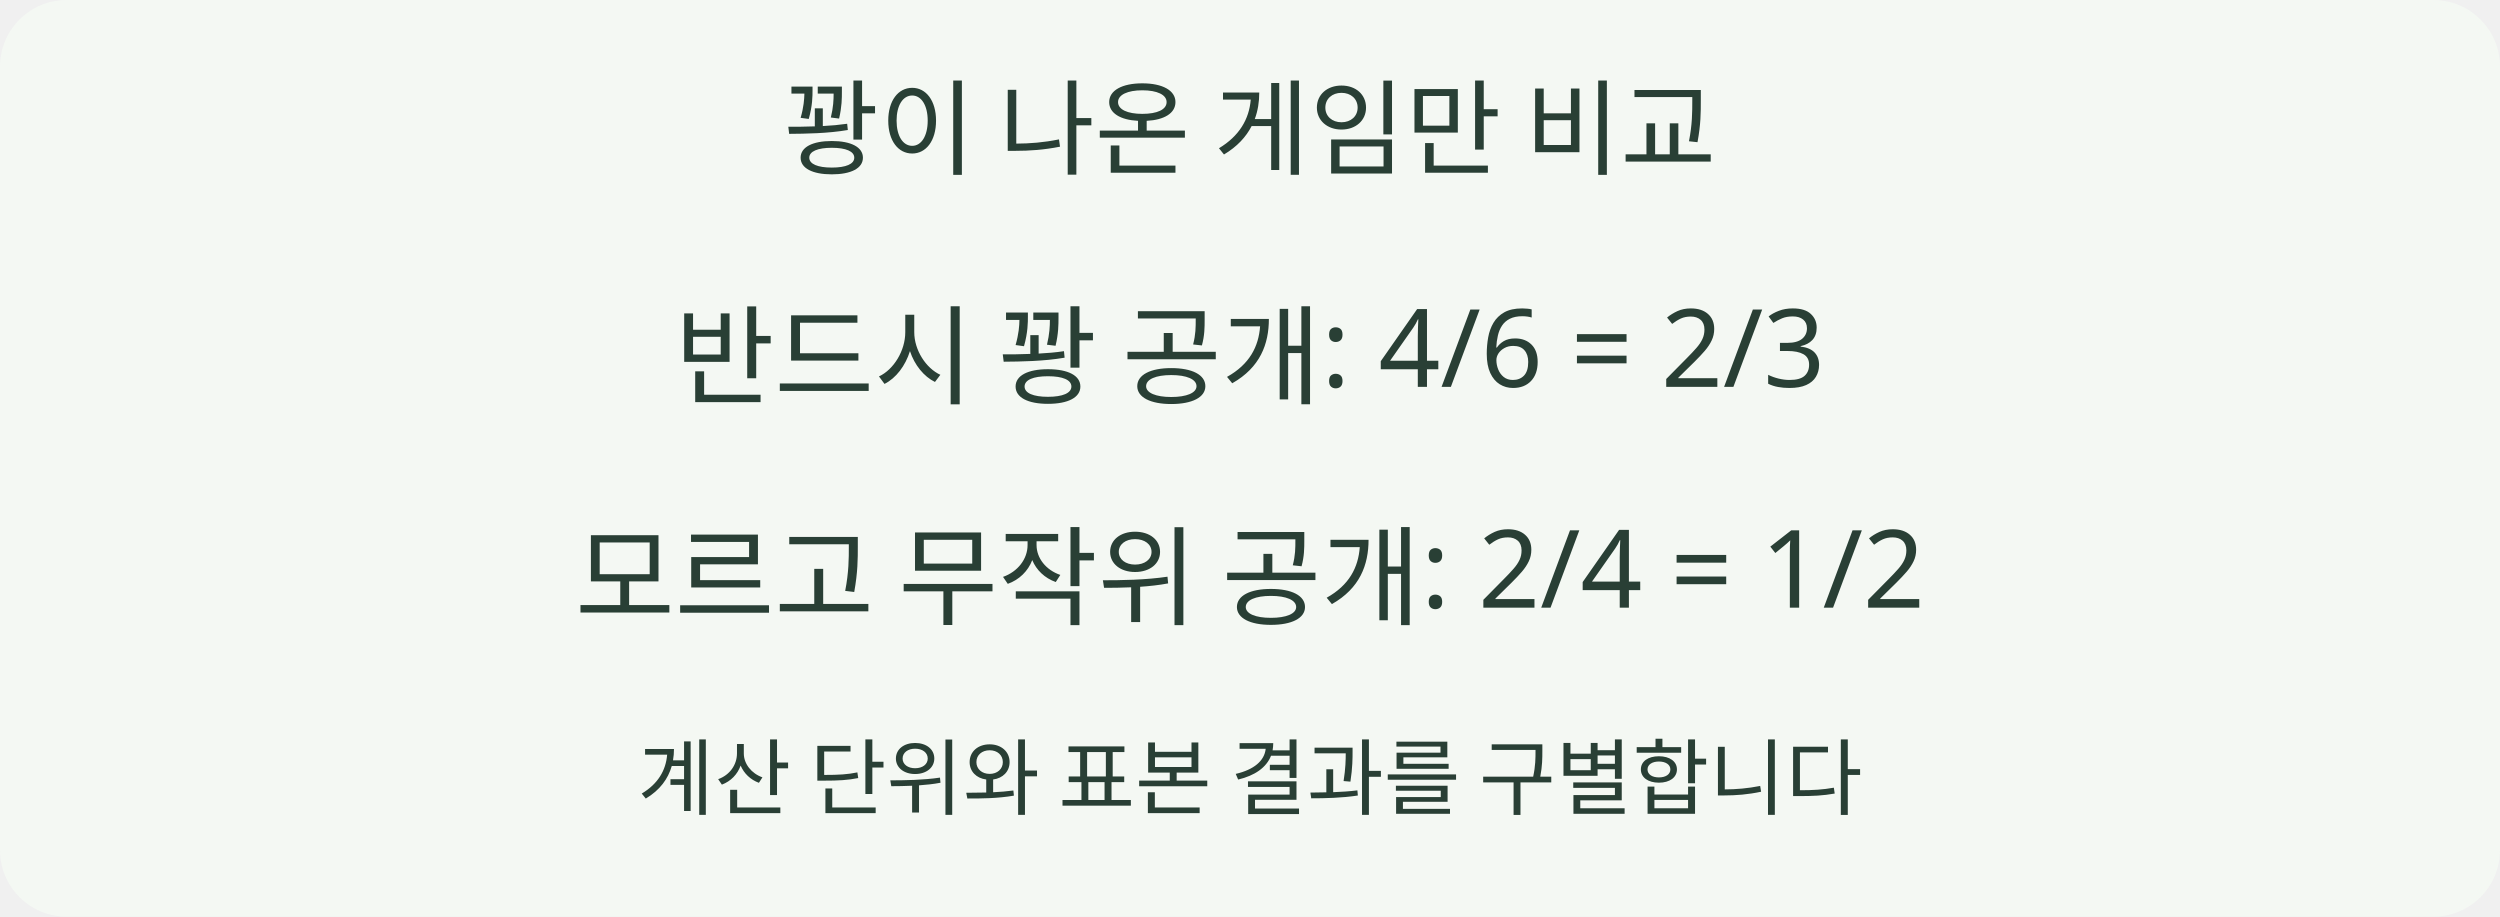
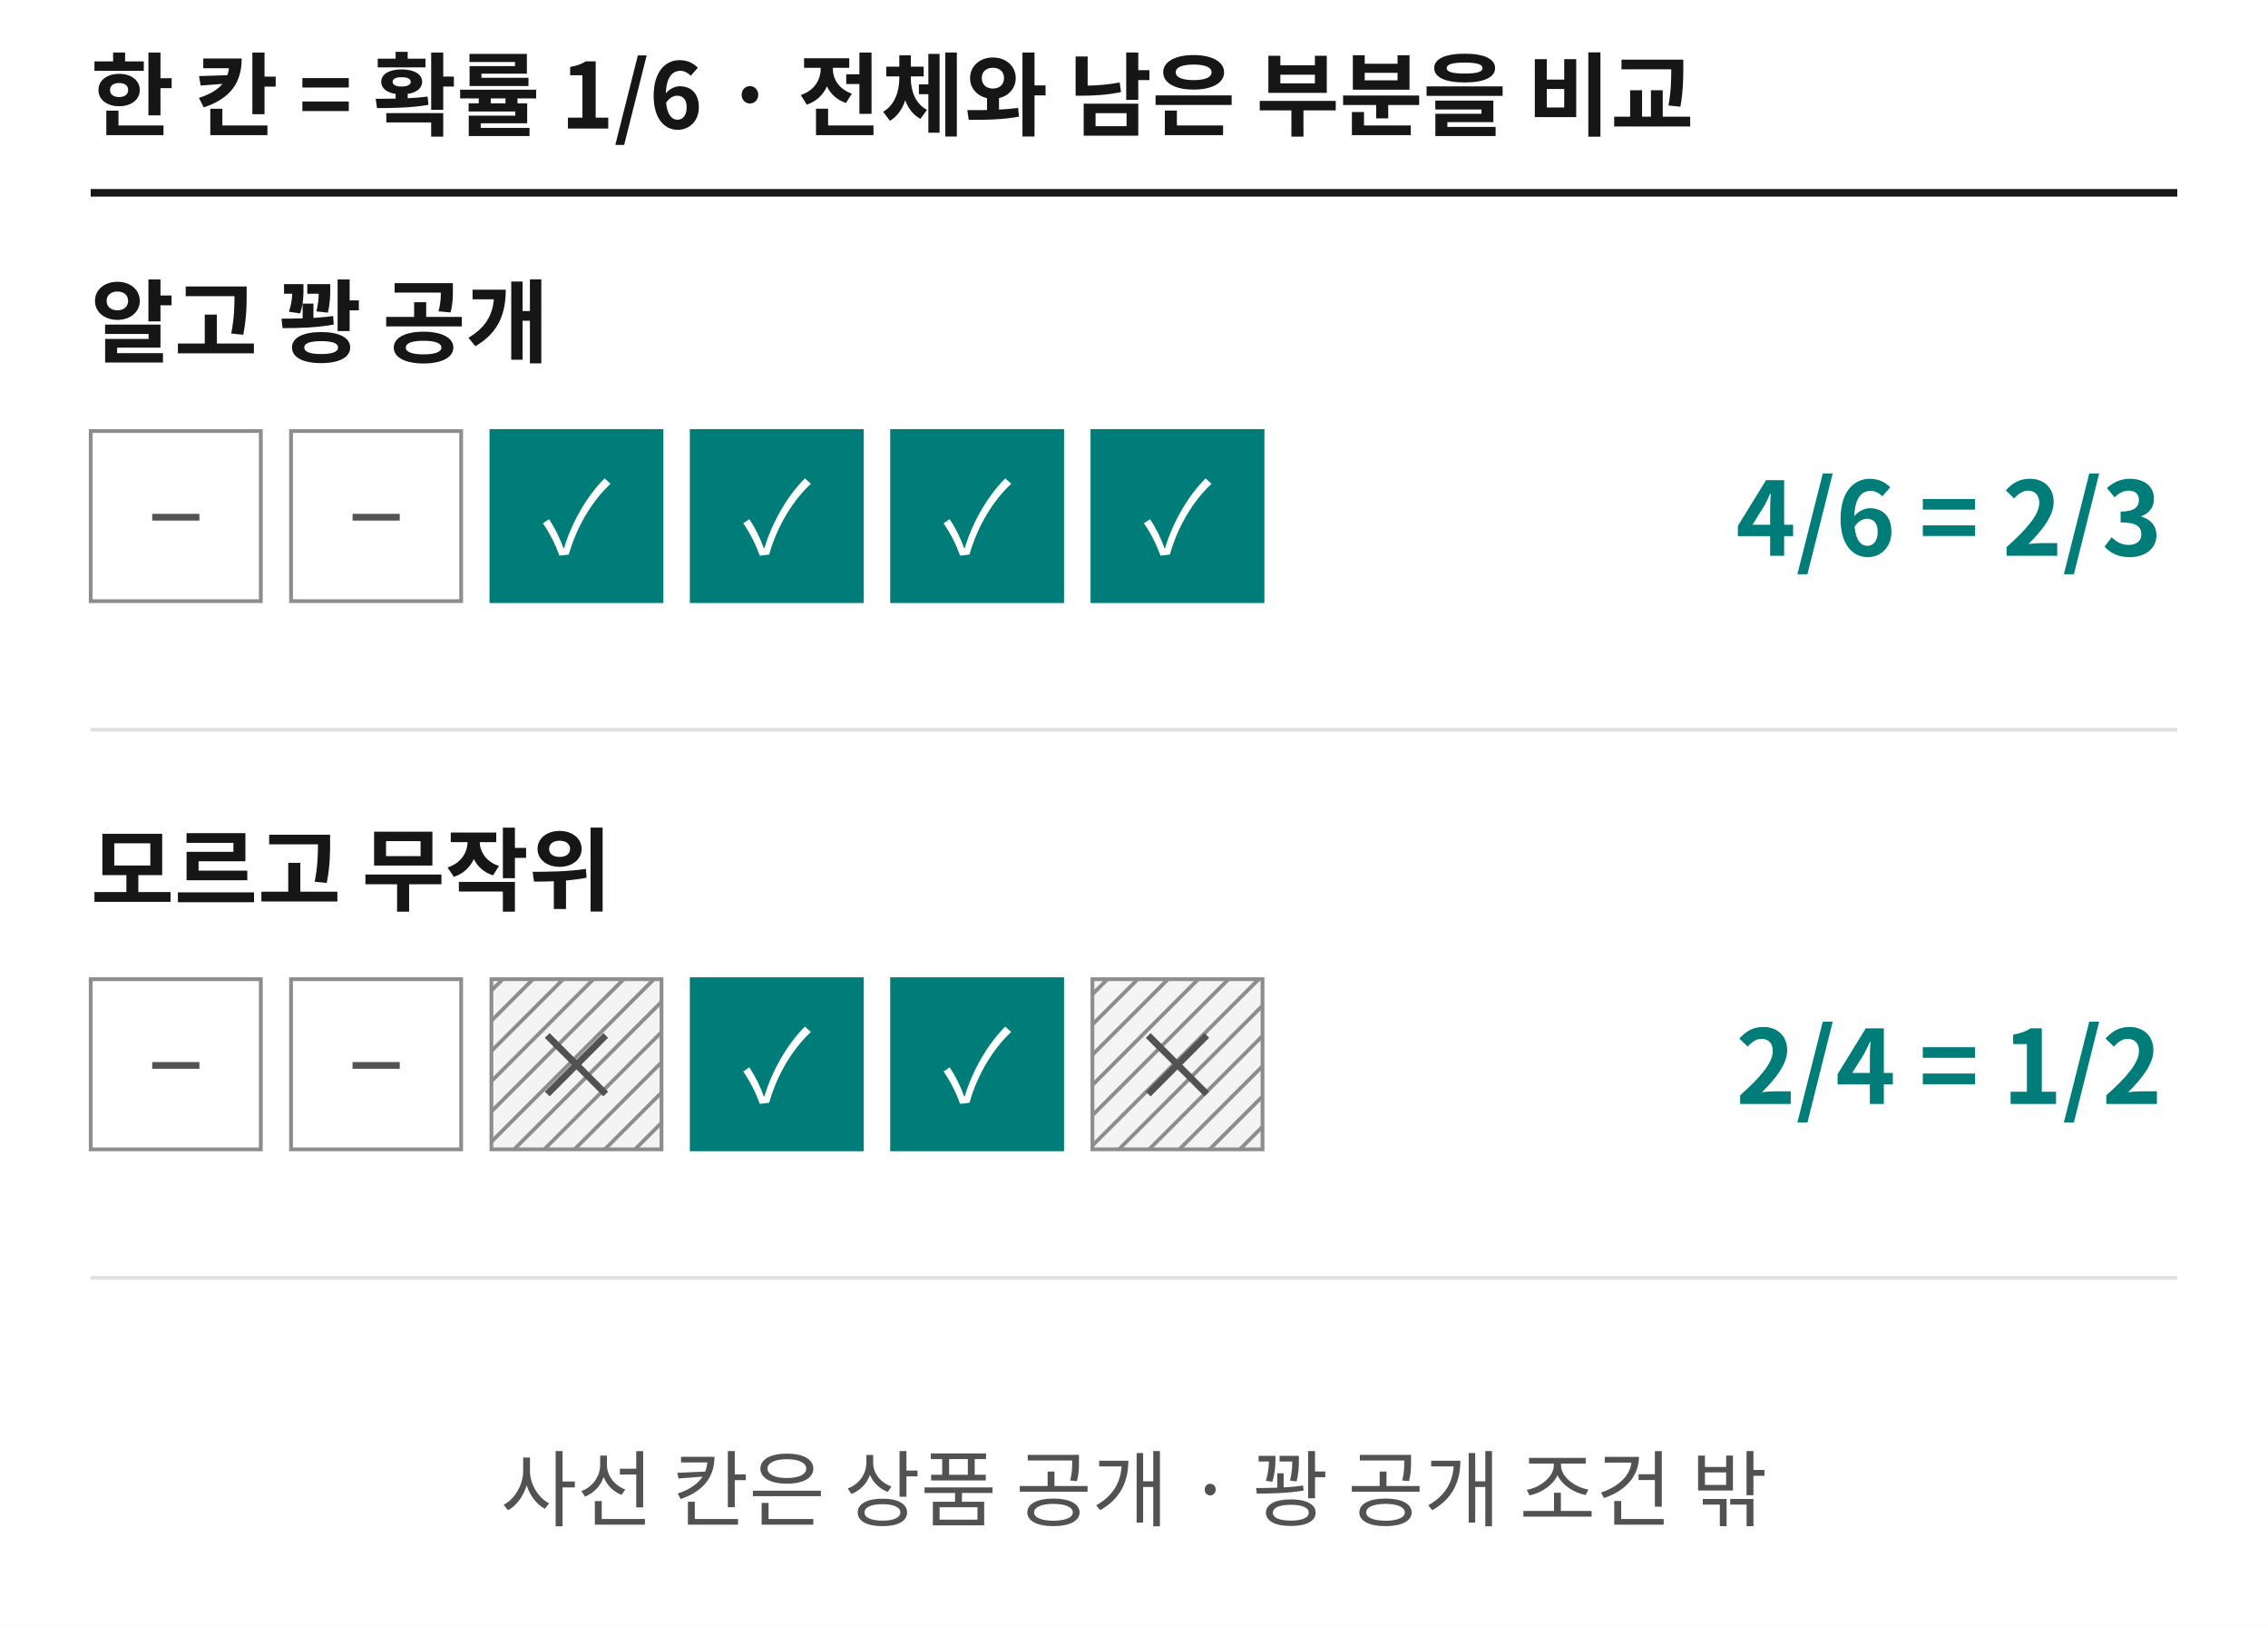
- <svg xmlns="http://www.w3.org/2000/svg" viewBox="0 0 600 220" role="img" aria-labelledby="title desc">
-   <rect width="600" height="220" rx="16" fill="#f4f8f3" />
-   <g font-family="system-ui,Malgun Gothic,sans-serif" fill="#293f35">
-     <text x="300" y="40" font-size="25" text-anchor="middle">꽝이 나온 게임만 비교</text>
-     <text x="300" y="95" font-size="26" text-anchor="middle">반드시 꽝 공개: 4/6 = 2/3</text>
-     <text x="300" y="148" font-size="26" text-anchor="middle">모르고 무작위 공개: 2/4 = 1/2</text>
-     <text x="300" y="194" font-size="20" text-anchor="middle">계산 단위와 표본 결과를 구별합니다</text>
+ <svg xmlns="http://www.w3.org/2000/svg" viewBox="0 0 600 430" role="img" aria-labelledby="title desc">
+   <defs>
+     <pattern id="hatch" width="8" height="8" patternUnits="userSpaceOnUse">
+       <rect width="8" height="8" fill="#f4f4f4" />
+       <path d="M-2 2L2-2M0 8L8 0M6 10L10 6" stroke="#8d8d8d" stroke-width="1" />
+     </pattern>
+     <marker id="arrow" viewBox="0 0 10 10" refX="9" refY="5" markerWidth="6" markerHeight="6" orient="auto">
+       <path d="M0 0L10 5L0 10Z" fill="#0f62fe" />
+     </marker>
+   </defs>
+   <rect width="600" height="430" fill="#fff" />
+   <g font-family="IBM Plex Sans,Noto Sans KR,Noto Sans CJK KR,system-ui,sans-serif" fill="#161616">
+     <text x="24" y="34" font-size="24" fill="#161616" text-anchor="start" font-weight="600">한 칸 = 확률 1/6 · 전체와 남은 부분을 비교</text>
+     <path d="M24 51H576" stroke="#161616" stroke-width="2" />
+     <text x="24" y="94" font-size="24" fill="#161616" text-anchor="start" font-weight="600">알고 꽝 공개</text>
+     <rect x="24" y="114" width="45" height="45" fill="#ffffff" stroke="#8d8d8d" />
+     <text x="46.5" y="146.4" font-size="26" fill="#525252" text-anchor="middle" font-weight="400">−</text>
+     <rect x="77" y="114" width="45" height="45" fill="#ffffff" stroke="#8d8d8d" />
+     <text x="99.5" y="146.4" font-size="26" fill="#525252" text-anchor="middle" font-weight="400">−</text>
+     <rect x="130" y="114" width="45" height="45" fill="#007d79" stroke="#007d79" />
+     <text x="152.5" y="146.4" font-size="26" fill="#ffffff" text-anchor="middle" font-weight="400">✓</text>
+     <rect x="183" y="114" width="45" height="45" fill="#007d79" stroke="#007d79" />
+     <text x="205.5" y="146.4" font-size="26" fill="#ffffff" text-anchor="middle" font-weight="400">✓</text>
+     <rect x="236" y="114" width="45" height="45" fill="#007d79" stroke="#007d79" />
+     <text x="258.5" y="146.4" font-size="26" fill="#ffffff" text-anchor="middle" font-weight="400">✓</text>
+     <rect x="289" y="114" width="45" height="45" fill="#007d79" stroke="#007d79" />
+     <text x="311.5" y="146.4" font-size="26" fill="#ffffff" text-anchor="middle" font-weight="400">✓</text>
+     <text x="572" y="147" font-size="27" fill="#007d79" text-anchor="end" font-weight="600">4/6 = 2/3</text>
+     <path d="M24 193H576" stroke="#e0e0e0" stroke-width="1" />
+     <text x="24" y="239" font-size="24" fill="#161616" text-anchor="start" font-weight="600">모르고 무작위</text>
+     <rect x="24" y="259" width="45" height="45" fill="#ffffff" stroke="#8d8d8d" />
+     <text x="46.5" y="291.4" font-size="26" fill="#525252" text-anchor="middle" font-weight="400">−</text>
+     <rect x="77" y="259" width="45" height="45" fill="#ffffff" stroke="#8d8d8d" />
+     <text x="99.5" y="291.4" font-size="26" fill="#525252" text-anchor="middle" font-weight="400">−</text>
+     <rect x="130" y="259" width="45" height="45" fill="url(#hatch)" stroke="#8d8d8d" />
+     <text x="152.5" y="291.4" font-size="26" fill="#525252" text-anchor="middle" font-weight="400">×</text>
+     <rect x="183" y="259" width="45" height="45" fill="#007d79" stroke="#007d79" />
+     <text x="205.5" y="291.4" font-size="26" fill="#ffffff" text-anchor="middle" font-weight="400">✓</text>
+     <rect x="236" y="259" width="45" height="45" fill="#007d79" stroke="#007d79" />
+     <text x="258.5" y="291.4" font-size="26" fill="#ffffff" text-anchor="middle" font-weight="400">✓</text>
+     <rect x="289" y="259" width="45" height="45" fill="url(#hatch)" stroke="#8d8d8d" />
+     <text x="311.5" y="291.4" font-size="26" fill="#525252" text-anchor="middle" font-weight="400">×</text>
+     <text x="572" y="292" font-size="27" fill="#007d79" text-anchor="end" font-weight="600">2/4 = 1/2</text>
+     <path d="M24 338H576" stroke="#e0e0e0" stroke-width="1" />
+     <text x="300" y="402" font-size="22" fill="#525252" text-anchor="middle" font-weight="400">사선 칸은 상품 공개 · 꽝 공개 조건 밖</text>
  </g>
</svg>
